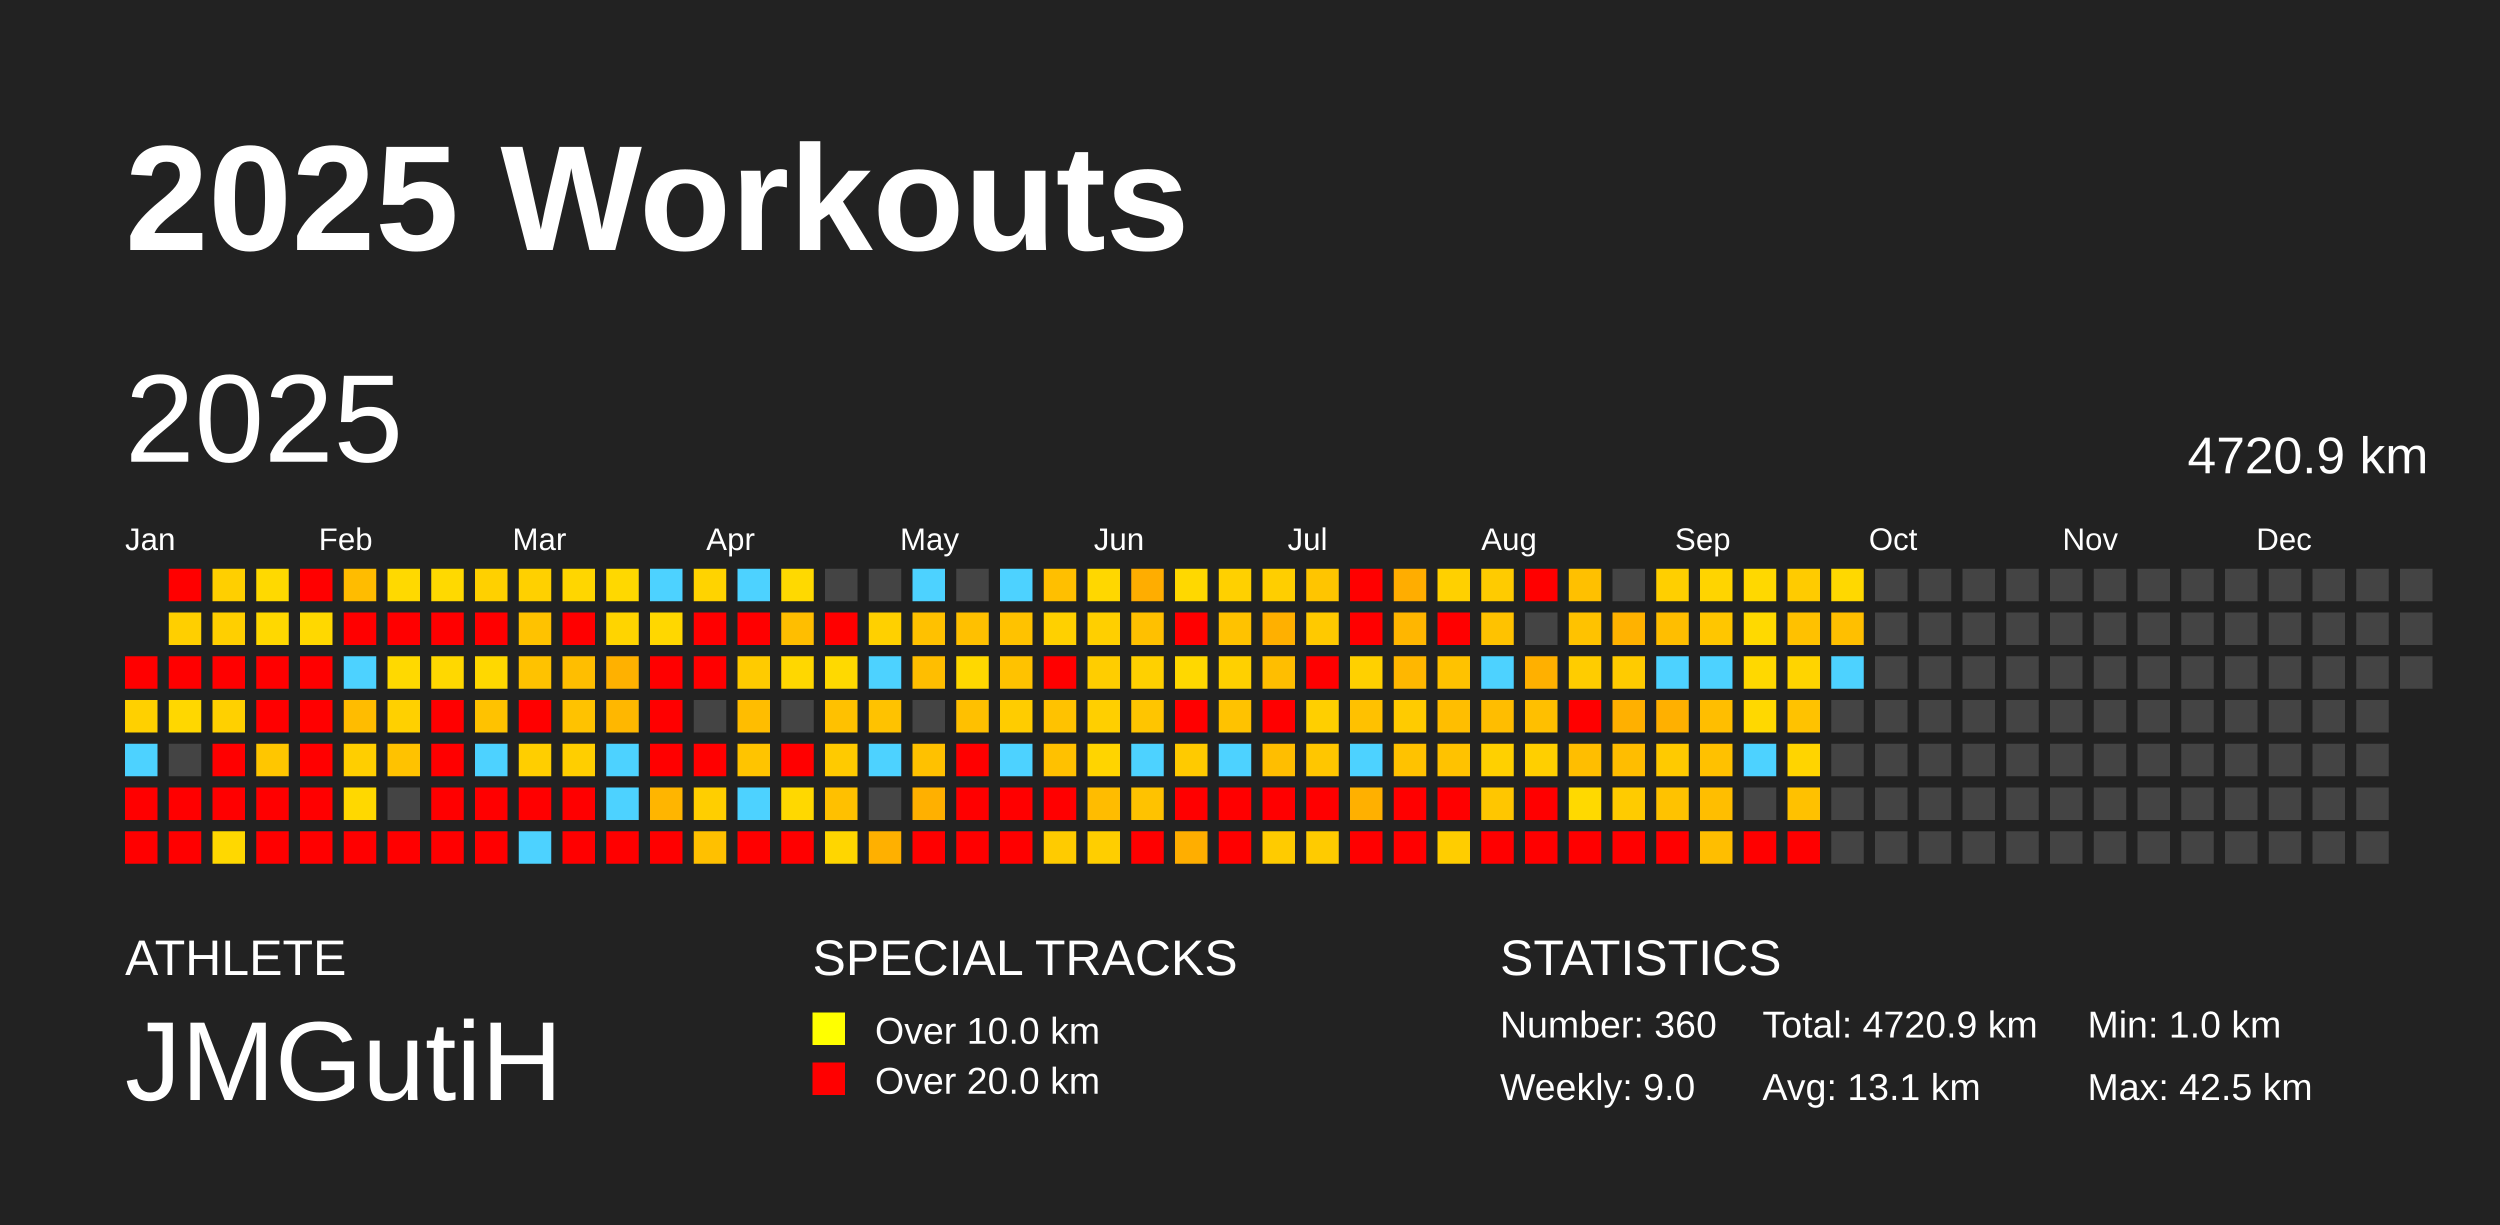
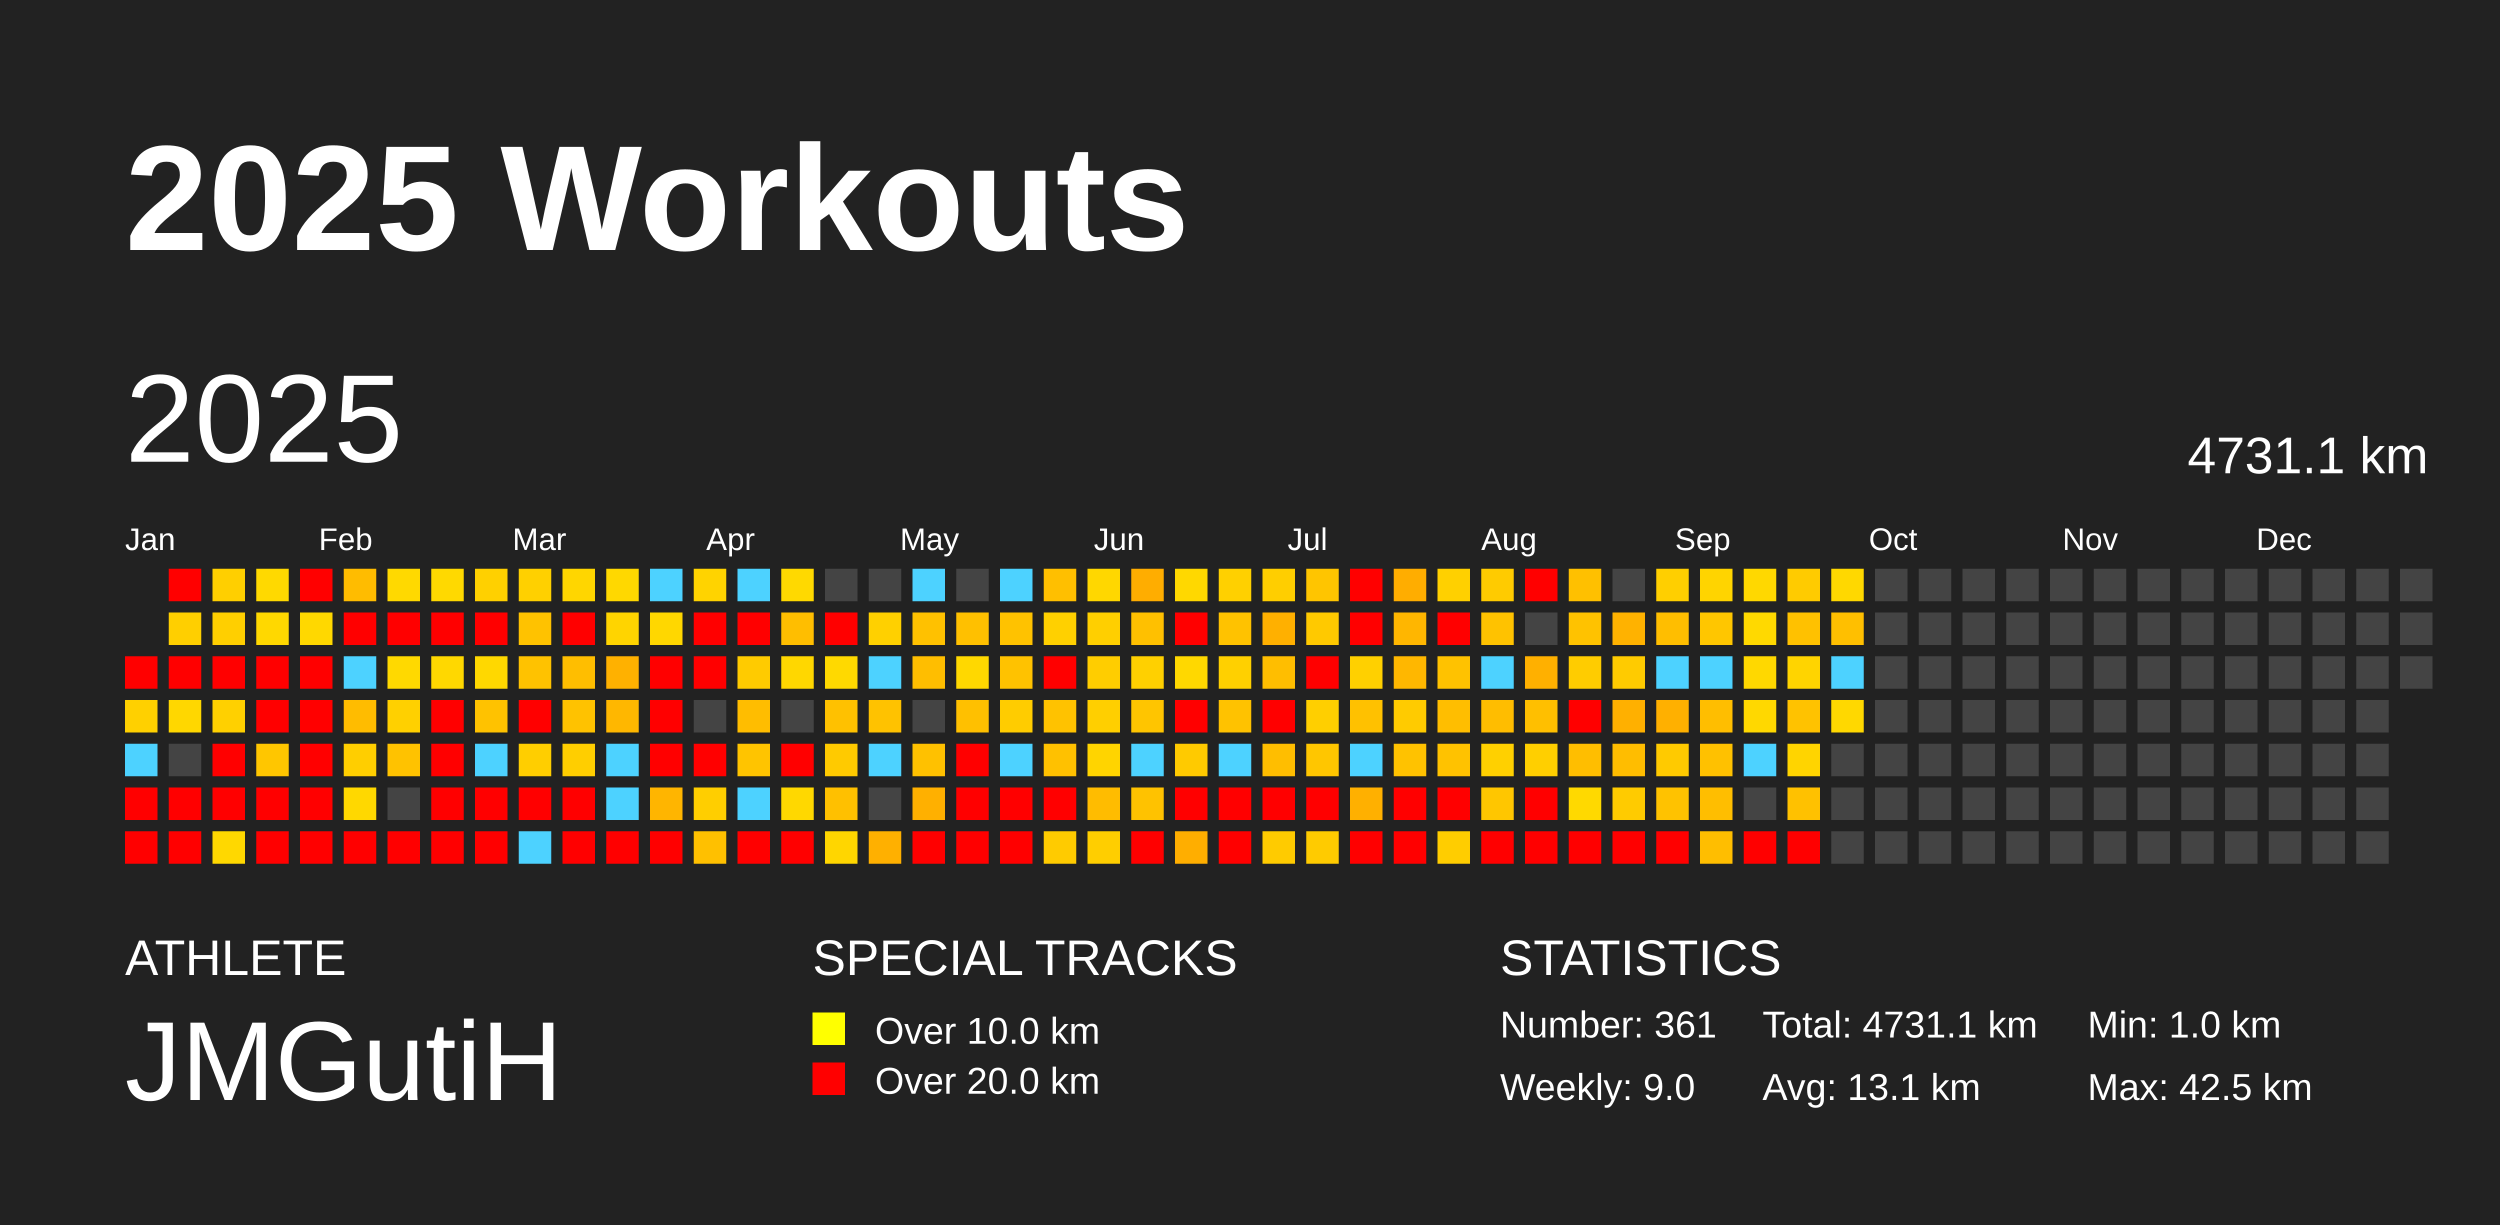
<svg xmlns="http://www.w3.org/2000/svg" baseProfile="full" height="98mm" version="1.1" viewBox="0,0,200,98" width="200mm">
  <defs />
  <rect fill="#222222" height="98" width="200" x="0" y="0" />
  <text fill="#FFFFFF" style="font-size:12px; font-family:Arial; font-weight:bold;" x="10" y="20">2025 Workouts</text>
  <text fill="#FFFFFF" style="font-size:4px; font-family:Arial" x="10" y="78">ATHLETE</text>
  <text fill="#FFFFFF" style="font-size:9px; font-family:Arial" x="10" y="88">JMGutiH</text>
  <text fill="#FFFFFF" style="font-size:4px; font-family:Arial" x="65" y="78">SPECIAL TRACKS</text>
  <rect fill="yellow" height="2.6" width="2.6" x="65" y="81" />
  <text fill="#FFFFFF" style="font-size:3px; font-family:Arial" x="70" y="83.5">Over 10.0 km</text>
  <rect fill="red" height="2.6" width="2.6" x="65" y="85" />
  <text fill="#FFFFFF" style="font-size:3px; font-family:Arial" x="70" y="87.5">Over 20.0 km</text>
  <text fill="#FFFFFF" style="font-size:4px; font-family:Arial" x="120" y="78">STATISTICS</text>
-   <text fill="#FFFFFF" style="font-size:3px; font-family:Arial" x="120" y="83">Number: 360</text>
+   <text fill="#FFFFFF" style="font-size:3px; font-family:Arial" x="120" y="83">Number: 361</text>
  <text fill="#FFFFFF" style="font-size:3px; font-family:Arial" x="120" y="88">Weekly: 9.0</text>
-   <text fill="#FFFFFF" style="font-size:3px; font-family:Arial" x="141" y="83">Total: 4720.9 km</text>
+   <text fill="#FFFFFF" style="font-size:3px; font-family:Arial" x="141" y="83">Total: 4731.1 km</text>
  <text fill="#FFFFFF" style="font-size:3px; font-family:Arial" x="141" y="88">Avg: 13.1 km</text>
  <text fill="#FFFFFF" style="font-size:3px; font-family:Arial" x="167" y="83">Min: 1.0 km</text>
  <text fill="#FFFFFF" style="font-size:3px; font-family:Arial" x="167" y="88">Max: 42.5 km</text>
  <text dominant-baseline="hanging" fill="#FFFFFF" style="font-size:10.0px; font-family:Arial;" x="10" y="30">2025</text>
-   <text dominant-baseline="hanging" fill="#FFFFFF" style="font-size:4.125px; font-family:Arial;" x="175" y="35">4720.9 km</text>
+   <text dominant-baseline="hanging" fill="#FFFFFF" style="font-size:4.125px; font-family:Arial;" x="175" y="35">4731.1 km</text>
  <text fill="#FFFFFF" style="font-size:2.5px; font-family:Arial" x="10.0" y="44">Jan</text>
  <text fill="#FFFFFF" style="font-size:2.5px; font-family:Arial" x="25.5" y="44">Feb</text>
  <text fill="#FFFFFF" style="font-size:2.5px; font-family:Arial" x="41.0" y="44">Mar</text>
  <text fill="#FFFFFF" style="font-size:2.5px; font-family:Arial" x="56.5" y="44">Apr</text>
  <text fill="#FFFFFF" style="font-size:2.5px; font-family:Arial" x="72.0" y="44">May</text>
  <text fill="#FFFFFF" style="font-size:2.5px; font-family:Arial" x="87.5" y="44">Jun</text>
  <text fill="#FFFFFF" style="font-size:2.5px; font-family:Arial" x="103.0" y="44">Jul</text>
  <text fill="#FFFFFF" style="font-size:2.5px; font-family:Arial" x="118.5" y="44">Aug</text>
  <text fill="#FFFFFF" style="font-size:2.5px; font-family:Arial" x="134.0" y="44">Sep</text>
  <text fill="#FFFFFF" style="font-size:2.5px; font-family:Arial" x="149.5" y="44">Oct</text>
  <text fill="#FFFFFF" style="font-size:2.5px; font-family:Arial" x="165.0" y="44">Nov</text>
  <text fill="#FFFFFF" style="font-size:2.5px; font-family:Arial" x="180.5" y="44">Dec</text>
  <rect fill="red" height="2.6" width="2.6" x="10.0" y="52.5" />
  <rect fill="#ffd000" height="2.6" width="2.6" x="10.0" y="56.0" />
  <rect fill="#4dd2ff" height="2.6" width="2.6" x="10.0" y="59.5" />
  <rect fill="red" height="2.6" width="2.6" x="10.0" y="63.0" />
  <rect fill="red" height="2.6" width="2.6" x="10.0" y="66.5" />
  <rect fill="red" height="2.6" width="2.6" x="13.5" y="45.5" />
  <rect fill="#ffcf00" height="2.6" width="2.6" x="13.5" y="49.0" />
  <rect fill="red" height="2.6" width="2.6" x="13.5" y="52.5" />
  <rect fill="#ffd700" height="2.6" width="2.6" x="13.5" y="56.0" />
  <rect fill="#444444" height="2.6" width="2.6" x="13.5" y="59.5" />
  <rect fill="red" height="2.6" width="2.6" x="13.5" y="63.0" />
  <rect fill="red" height="2.6" width="2.6" x="13.5" y="66.5" />
  <rect fill="#ffcf00" height="2.6" width="2.6" x="17.0" y="45.5" />
  <rect fill="#ffcf00" height="2.6" width="2.6" x="17.0" y="49.0" />
  <rect fill="red" height="2.6" width="2.6" x="17.0" y="52.5" />
  <rect fill="#ffd000" height="2.6" width="2.6" x="17.0" y="56.0" />
  <rect fill="red" height="2.6" width="2.6" x="17.0" y="59.5" />
  <rect fill="red" height="2.6" width="2.6" x="17.0" y="63.0" />
  <rect fill="#ffd800" height="2.6" width="2.6" x="17.0" y="66.5" />
  <rect fill="#ffd900" height="2.6" width="2.6" x="20.5" y="45.5" />
  <rect fill="#ffd800" height="2.6" width="2.6" x="20.5" y="49.0" />
  <rect fill="red" height="2.6" width="2.6" x="20.5" y="52.5" />
  <rect fill="red" height="2.6" width="2.6" x="20.5" y="56.0" />
  <rect fill="#ffc600" height="2.6" width="2.6" x="20.5" y="59.5" />
  <rect fill="red" height="2.6" width="2.6" x="20.5" y="63.0" />
  <rect fill="red" height="2.6" width="2.6" x="20.5" y="66.5" />
  <rect fill="red" height="2.6" width="2.6" x="24.0" y="45.5" />
  <rect fill="#ffd800" height="2.6" width="2.6" x="24.0" y="49.0" />
  <rect fill="red" height="2.6" width="2.6" x="24.0" y="52.5" />
  <rect fill="red" height="2.6" width="2.6" x="24.0" y="56.0" />
  <rect fill="red" height="2.6" width="2.6" x="24.0" y="59.5" />
  <rect fill="red" height="2.6" width="2.6" x="24.0" y="63.0" />
  <rect fill="red" height="2.6" width="2.6" x="24.0" y="66.5" />
  <rect fill="#ffbc00" height="2.6" width="2.6" x="27.5" y="45.5" />
  <rect fill="red" height="2.6" width="2.6" x="27.5" y="49.0" />
  <rect fill="#4dd2ff" height="2.6" width="2.6" x="27.5" y="52.5" />
  <rect fill="#ffbc00" height="2.6" width="2.6" x="27.5" y="56.0" />
  <rect fill="#ffce00" height="2.6" width="2.6" x="27.5" y="59.5" />
  <rect fill="#ffd800" height="2.6" width="2.6" x="27.5" y="63.0" />
  <rect fill="red" height="2.6" width="2.6" x="27.5" y="66.5" />
  <rect fill="#ffd900" height="2.6" width="2.6" x="31.0" y="45.5" />
  <rect fill="red" height="2.6" width="2.6" x="31.0" y="49.0" />
  <rect fill="#ffd900" height="2.6" width="2.6" x="31.0" y="52.5" />
  <rect fill="#ffd000" height="2.6" width="2.6" x="31.0" y="56.0" />
  <rect fill="#ffc200" height="2.6" width="2.6" x="31.0" y="59.5" />
  <rect fill="#444444" height="2.6" width="2.6" x="31.0" y="63.0" />
  <rect fill="red" height="2.6" width="2.6" x="31.0" y="66.5" />
  <rect fill="#ffd900" height="2.6" width="2.6" x="34.5" y="45.5" />
  <rect fill="red" height="2.6" width="2.6" x="34.5" y="49.0" />
  <rect fill="#ffd800" height="2.6" width="2.6" x="34.5" y="52.5" />
  <rect fill="red" height="2.6" width="2.6" x="34.5" y="56.0" />
  <rect fill="red" height="2.6" width="2.6" x="34.5" y="59.5" />
  <rect fill="red" height="2.6" width="2.6" x="34.5" y="63.0" />
  <rect fill="red" height="2.6" width="2.6" x="34.5" y="66.5" />
  <rect fill="#ffd000" height="2.6" width="2.6" x="38.0" y="45.5" />
  <rect fill="red" height="2.6" width="2.6" x="38.0" y="49.0" />
  <rect fill="#ffd800" height="2.6" width="2.6" x="38.0" y="52.5" />
  <rect fill="#ffc200" height="2.6" width="2.6" x="38.0" y="56.0" />
  <rect fill="#4dd2ff" height="2.6" width="2.6" x="38.0" y="59.5" />
  <rect fill="red" height="2.6" width="2.6" x="38.0" y="63.0" />
  <rect fill="red" height="2.6" width="2.6" x="38.0" y="66.5" />
  <rect fill="#ffd000" height="2.6" width="2.6" x="41.5" y="45.5" />
  <rect fill="#ffc200" height="2.6" width="2.6" x="41.5" y="49.0" />
  <rect fill="#ffc200" height="2.6" width="2.6" x="41.5" y="52.5" />
  <rect fill="red" height="2.6" width="2.6" x="41.5" y="56.0" />
  <rect fill="#ffce00" height="2.6" width="2.6" x="41.5" y="59.5" />
  <rect fill="red" height="2.6" width="2.6" x="41.5" y="63.0" />
  <rect fill="#4dd2ff" height="2.6" width="2.6" x="41.5" y="66.5" />
  <rect fill="#ffd600" height="2.6" width="2.6" x="45.0" y="45.5" />
  <rect fill="red" height="2.6" width="2.6" x="45.0" y="49.0" />
  <rect fill="#ffbe00" height="2.6" width="2.6" x="45.0" y="52.5" />
  <rect fill="#ffc200" height="2.6" width="2.6" x="45.0" y="56.0" />
  <rect fill="#ffce00" height="2.6" width="2.6" x="45.0" y="59.5" />
  <rect fill="red" height="2.6" width="2.6" x="45.0" y="63.0" />
  <rect fill="red" height="2.6" width="2.6" x="45.0" y="66.5" />
  <rect fill="#ffd800" height="2.6" width="2.6" x="48.5" y="45.5" />
  <rect fill="#ffd400" height="2.6" width="2.6" x="48.5" y="49.0" />
  <rect fill="#ffb100" height="2.6" width="2.6" x="48.5" y="52.5" />
  <rect fill="#ffb700" height="2.6" width="2.6" x="48.5" y="56.0" />
  <rect fill="#4dd2ff" height="2.6" width="2.6" x="48.5" y="59.5" />
  <rect fill="#4dd2ff" height="2.6" width="2.6" x="48.5" y="63.0" />
  <rect fill="red" height="2.6" width="2.6" x="48.5" y="66.5" />
  <rect fill="#4dd2ff" height="2.6" width="2.6" x="52.0" y="45.5" />
  <rect fill="#ffd700" height="2.6" width="2.6" x="52.0" y="49.0" />
  <rect fill="red" height="2.6" width="2.6" x="52.0" y="52.5" />
  <rect fill="red" height="2.6" width="2.6" x="52.0" y="56.0" />
  <rect fill="red" height="2.6" width="2.6" x="52.0" y="59.5" />
  <rect fill="#ffb500" height="2.6" width="2.6" x="52.0" y="63.0" />
  <rect fill="red" height="2.6" width="2.6" x="52.0" y="66.5" />
  <rect fill="#ffd300" height="2.6" width="2.6" x="55.5" y="45.5" />
  <rect fill="red" height="2.6" width="2.6" x="55.5" y="49.0" />
  <rect fill="red" height="2.6" width="2.6" x="55.5" y="52.5" />
  <rect fill="#444444" height="2.6" width="2.6" x="55.5" y="56.0" />
  <rect fill="red" height="2.6" width="2.6" x="55.5" y="59.5" />
  <rect fill="#ffce00" height="2.6" width="2.6" x="55.5" y="63.0" />
  <rect fill="#ffc000" height="2.6" width="2.6" x="55.5" y="66.5" />
  <rect fill="#4dd2ff" height="2.6" width="2.6" x="59.0" y="45.5" />
  <rect fill="red" height="2.6" width="2.6" x="59.0" y="49.0" />
  <rect fill="#ffcb00" height="2.6" width="2.6" x="59.0" y="52.5" />
  <rect fill="#ffbd00" height="2.6" width="2.6" x="59.0" y="56.0" />
  <rect fill="#ffc400" height="2.6" width="2.6" x="59.0" y="59.5" />
  <rect fill="#4dd2ff" height="2.6" width="2.6" x="59.0" y="63.0" />
  <rect fill="red" height="2.6" width="2.6" x="59.0" y="66.5" />
  <rect fill="#ffd900" height="2.6" width="2.6" x="62.5" y="45.5" />
  <rect fill="#ffbe00" height="2.6" width="2.6" x="62.5" y="49.0" />
  <rect fill="#ffd700" height="2.6" width="2.6" x="62.5" y="52.5" />
  <rect fill="#444444" height="2.6" width="2.6" x="62.5" y="56.0" />
  <rect fill="red" height="2.6" width="2.6" x="62.5" y="59.5" />
  <rect fill="#ffd800" height="2.6" width="2.6" x="62.5" y="63.0" />
  <rect fill="red" height="2.6" width="2.6" x="62.5" y="66.5" />
  <rect fill="#444444" height="2.6" width="2.6" x="66.0" y="45.5" />
  <rect fill="red" height="2.6" width="2.6" x="66.0" y="49.0" />
  <rect fill="#ffd900" height="2.6" width="2.6" x="66.0" y="52.5" />
  <rect fill="#ffc100" height="2.6" width="2.6" x="66.0" y="56.0" />
  <rect fill="#ffca00" height="2.6" width="2.6" x="66.0" y="59.5" />
  <rect fill="#ffc000" height="2.6" width="2.6" x="66.0" y="63.0" />
  <rect fill="#ffd600" height="2.6" width="2.6" x="66.0" y="66.5" />
  <rect fill="#444444" height="2.6" width="2.6" x="69.5" y="45.5" />
  <rect fill="#ffd000" height="2.6" width="2.6" x="69.5" y="49.0" />
  <rect fill="#4dd2ff" height="2.6" width="2.6" x="69.5" y="52.5" />
  <rect fill="#ffc200" height="2.6" width="2.6" x="69.5" y="56.0" />
  <rect fill="#4dd2ff" height="2.6" width="2.6" x="69.5" y="59.5" />
  <rect fill="#444444" height="2.6" width="2.6" x="69.5" y="63.0" />
  <rect fill="#ffb000" height="2.6" width="2.6" x="69.5" y="66.5" />
  <rect fill="#4dd2ff" height="2.6" width="2.6" x="73.0" y="45.5" />
  <rect fill="#ffc100" height="2.6" width="2.6" x="73.0" y="49.0" />
  <rect fill="#ffbe00" height="2.6" width="2.6" x="73.0" y="52.5" />
  <rect fill="#444444" height="2.6" width="2.6" x="73.0" y="56.0" />
  <rect fill="#ffc100" height="2.6" width="2.6" x="73.0" y="59.5" />
  <rect fill="#ffb000" height="2.6" width="2.6" x="73.0" y="63.0" />
  <rect fill="red" height="2.6" width="2.6" x="73.0" y="66.5" />
  <rect fill="#444444" height="2.6" width="2.6" x="76.5" y="45.5" />
  <rect fill="#ffc000" height="2.6" width="2.6" x="76.5" y="49.0" />
  <rect fill="#ffd800" height="2.6" width="2.6" x="76.5" y="52.5" />
  <rect fill="#ffc000" height="2.6" width="2.6" x="76.5" y="56.0" />
  <rect fill="red" height="2.6" width="2.6" x="76.5" y="59.5" />
  <rect fill="red" height="2.6" width="2.6" x="76.5" y="63.0" />
  <rect fill="red" height="2.6" width="2.6" x="76.5" y="66.5" />
  <rect fill="#4dd2ff" height="2.6" width="2.6" x="80.0" y="45.5" />
  <rect fill="#ffc200" height="2.6" width="2.6" x="80.0" y="49.0" />
  <rect fill="#ffc200" height="2.6" width="2.6" x="80.0" y="52.5" />
  <rect fill="#ffcc00" height="2.6" width="2.6" x="80.0" y="56.0" />
  <rect fill="#4dd2ff" height="2.6" width="2.6" x="80.0" y="59.5" />
  <rect fill="red" height="2.6" width="2.6" x="80.0" y="63.0" />
  <rect fill="red" height="2.6" width="2.6" x="80.0" y="66.5" />
  <rect fill="#ffbf00" height="2.6" width="2.6" x="83.5" y="45.5" />
  <rect fill="#ffd000" height="2.6" width="2.6" x="83.5" y="49.0" />
  <rect fill="red" height="2.6" width="2.6" x="83.5" y="52.5" />
  <rect fill="#ffc200" height="2.6" width="2.6" x="83.5" y="56.0" />
  <rect fill="#ffc100" height="2.6" width="2.6" x="83.5" y="59.5" />
  <rect fill="red" height="2.6" width="2.6" x="83.5" y="63.0" />
  <rect fill="#ffcb00" height="2.6" width="2.6" x="83.5" y="66.5" />
  <rect fill="#ffd700" height="2.6" width="2.6" x="87.0" y="45.5" />
  <rect fill="#ffcf00" height="2.6" width="2.6" x="87.0" y="49.0" />
  <rect fill="#ffcd00" height="2.6" width="2.6" x="87.0" y="52.5" />
  <rect fill="#ffcf00" height="2.6" width="2.6" x="87.0" y="56.0" />
  <rect fill="#ffd400" height="2.6" width="2.6" x="87.0" y="59.5" />
  <rect fill="#ffbc00" height="2.6" width="2.6" x="87.0" y="63.0" />
  <rect fill="#ffce00" height="2.6" width="2.6" x="87.0" y="66.5" />
  <rect fill="#ffad00" height="2.6" width="2.6" x="90.5" y="45.5" />
  <rect fill="#ffc000" height="2.6" width="2.6" x="90.5" y="49.0" />
  <rect fill="#ffd000" height="2.6" width="2.6" x="90.5" y="52.5" />
  <rect fill="#ffc500" height="2.6" width="2.6" x="90.5" y="56.0" />
  <rect fill="#4dd2ff" height="2.6" width="2.6" x="90.5" y="59.5" />
  <rect fill="#ffc200" height="2.6" width="2.6" x="90.5" y="63.0" />
  <rect fill="red" height="2.6" width="2.6" x="90.5" y="66.5" />
  <rect fill="#ffd800" height="2.6" width="2.6" x="94.0" y="45.5" />
  <rect fill="red" height="2.6" width="2.6" x="94.0" y="49.0" />
  <rect fill="#ffd800" height="2.6" width="2.6" x="94.0" y="52.5" />
  <rect fill="red" height="2.6" width="2.6" x="94.0" y="56.0" />
  <rect fill="#ffca00" height="2.6" width="2.6" x="94.0" y="59.5" />
  <rect fill="red" height="2.6" width="2.6" x="94.0" y="63.0" />
  <rect fill="#ffae00" height="2.6" width="2.6" x="94.0" y="66.5" />
  <rect fill="#ffd000" height="2.6" width="2.6" x="97.5" y="45.5" />
  <rect fill="#ffc200" height="2.6" width="2.6" x="97.5" y="49.0" />
  <rect fill="#ffd000" height="2.6" width="2.6" x="97.5" y="52.5" />
  <rect fill="#ffc200" height="2.6" width="2.6" x="97.5" y="56.0" />
  <rect fill="#4dd2ff" height="2.6" width="2.6" x="97.5" y="59.5" />
  <rect fill="red" height="2.6" width="2.6" x="97.5" y="63.0" />
  <rect fill="red" height="2.6" width="2.6" x="97.5" y="66.5" />
  <rect fill="#ffce00" height="2.6" width="2.6" x="101.0" y="45.5" />
  <rect fill="#ffb000" height="2.6" width="2.6" x="101.0" y="49.0" />
  <rect fill="#ffbe00" height="2.6" width="2.6" x="101.0" y="52.5" />
  <rect fill="red" height="2.6" width="2.6" x="101.0" y="56.0" />
  <rect fill="#ffbe00" height="2.6" width="2.6" x="101.0" y="59.5" />
  <rect fill="red" height="2.6" width="2.6" x="101.0" y="63.0" />
  <rect fill="#ffcb00" height="2.6" width="2.6" x="101.0" y="66.5" />
  <rect fill="#ffc500" height="2.6" width="2.6" x="104.5" y="45.5" />
  <rect fill="#ffc900" height="2.6" width="2.6" x="104.5" y="49.0" />
  <rect fill="red" height="2.6" width="2.6" x="104.5" y="52.5" />
  <rect fill="#ffcf00" height="2.6" width="2.6" x="104.5" y="56.0" />
  <rect fill="#ffc600" height="2.6" width="2.6" x="104.5" y="59.5" />
  <rect fill="red" height="2.6" width="2.6" x="104.5" y="63.0" />
  <rect fill="#ffcb00" height="2.6" width="2.6" x="104.5" y="66.5" />
  <rect fill="red" height="2.6" width="2.6" x="108.0" y="45.5" />
  <rect fill="red" height="2.6" width="2.6" x="108.0" y="49.0" />
  <rect fill="#ffd000" height="2.6" width="2.6" x="108.0" y="52.5" />
  <rect fill="#ffc100" height="2.6" width="2.6" x="108.0" y="56.0" />
  <rect fill="#4dd2ff" height="2.6" width="2.6" x="108.0" y="59.5" />
  <rect fill="#ffb000" height="2.6" width="2.6" x="108.0" y="63.0" />
  <rect fill="red" height="2.6" width="2.6" x="108.0" y="66.5" />
  <rect fill="#ffad00" height="2.6" width="2.6" x="111.5" y="45.5" />
  <rect fill="#ffb600" height="2.6" width="2.6" x="111.5" y="49.0" />
  <rect fill="#ffb700" height="2.6" width="2.6" x="111.5" y="52.5" />
  <rect fill="#ffcb00" height="2.6" width="2.6" x="111.5" y="56.0" />
  <rect fill="#ffc200" height="2.6" width="2.6" x="111.5" y="59.5" />
  <rect fill="red" height="2.6" width="2.6" x="111.5" y="63.0" />
  <rect fill="red" height="2.6" width="2.6" x="111.5" y="66.5" />
  <rect fill="#ffd000" height="2.6" width="2.6" x="115.0" y="45.5" />
  <rect fill="red" height="2.6" width="2.6" x="115.0" y="49.0" />
  <rect fill="#ffc200" height="2.6" width="2.6" x="115.0" y="52.5" />
  <rect fill="#ffbe00" height="2.6" width="2.6" x="115.0" y="56.0" />
  <rect fill="#ffc200" height="2.6" width="2.6" x="115.0" y="59.5" />
  <rect fill="red" height="2.6" width="2.6" x="115.0" y="63.0" />
  <rect fill="#ffcd00" height="2.6" width="2.6" x="115.0" y="66.5" />
  <rect fill="#ffcb00" height="2.6" width="2.6" x="118.5" y="45.5" />
  <rect fill="#ffc200" height="2.6" width="2.6" x="118.5" y="49.0" />
  <rect fill="#4dd2ff" height="2.6" width="2.6" x="118.5" y="52.5" />
  <rect fill="#ffbd00" height="2.6" width="2.6" x="118.5" y="56.0" />
  <rect fill="#ffd000" height="2.6" width="2.6" x="118.5" y="59.5" />
  <rect fill="#ffc600" height="2.6" width="2.6" x="118.5" y="63.0" />
  <rect fill="red" height="2.6" width="2.6" x="118.5" y="66.5" />
  <rect fill="red" height="2.6" width="2.6" x="122.0" y="45.5" />
  <rect fill="#444444" height="2.6" width="2.6" x="122.0" y="49.0" />
  <rect fill="#ffb000" height="2.6" width="2.6" x="122.0" y="52.5" />
  <rect fill="#ffbf00" height="2.6" width="2.6" x="122.0" y="56.0" />
  <rect fill="#ffcf00" height="2.6" width="2.6" x="122.0" y="59.5" />
  <rect fill="red" height="2.6" width="2.6" x="122.0" y="63.0" />
  <rect fill="red" height="2.6" width="2.6" x="122.0" y="66.5" />
  <rect fill="#ffc000" height="2.6" width="2.6" x="125.5" y="45.5" />
  <rect fill="#ffc200" height="2.6" width="2.6" x="125.5" y="49.0" />
  <rect fill="#ffcc00" height="2.6" width="2.6" x="125.5" y="52.5" />
  <rect fill="red" height="2.6" width="2.6" x="125.5" y="56.0" />
  <rect fill="#ffbe00" height="2.6" width="2.6" x="125.5" y="59.5" />
  <rect fill="#ffd900" height="2.6" width="2.6" x="125.5" y="63.0" />
  <rect fill="red" height="2.6" width="2.6" x="125.5" y="66.5" />
  <rect fill="#444444" height="2.6" width="2.6" x="129.0" y="45.5" />
  <rect fill="#ffb200" height="2.6" width="2.6" x="129.0" y="49.0" />
  <rect fill="#ffcb00" height="2.6" width="2.6" x="129.0" y="52.5" />
  <rect fill="#ffb000" height="2.6" width="2.6" x="129.0" y="56.0" />
  <rect fill="#ffbd00" height="2.6" width="2.6" x="129.0" y="59.5" />
  <rect fill="#ffcb00" height="2.6" width="2.6" x="129.0" y="63.0" />
  <rect fill="red" height="2.6" width="2.6" x="129.0" y="66.5" />
  <rect fill="#ffcf00" height="2.6" width="2.6" x="132.5" y="45.5" />
  <rect fill="#ffbe00" height="2.6" width="2.6" x="132.5" y="49.0" />
  <rect fill="#4dd2ff" height="2.6" width="2.6" x="132.5" y="52.5" />
  <rect fill="#ffb000" height="2.6" width="2.6" x="132.5" y="56.0" />
  <rect fill="#ffca00" height="2.6" width="2.6" x="132.5" y="59.5" />
  <rect fill="#ffc200" height="2.6" width="2.6" x="132.5" y="63.0" />
  <rect fill="red" height="2.6" width="2.6" x="132.5" y="66.5" />
  <rect fill="#ffd400" height="2.6" width="2.6" x="136.0" y="45.5" />
  <rect fill="#ffc600" height="2.6" width="2.6" x="136.0" y="49.0" />
  <rect fill="#4dd2ff" height="2.6" width="2.6" x="136.0" y="52.5" />
  <rect fill="#ffbe00" height="2.6" width="2.6" x="136.0" y="56.0" />
  <rect fill="#ffc100" height="2.6" width="2.6" x="136.0" y="59.5" />
  <rect fill="#ffbe00" height="2.6" width="2.6" x="136.0" y="63.0" />
  <rect fill="#ffbe00" height="2.6" width="2.6" x="136.0" y="66.5" />
  <rect fill="#ffd800" height="2.6" width="2.6" x="139.5" y="45.5" />
  <rect fill="#ffd900" height="2.6" width="2.6" x="139.5" y="49.0" />
  <rect fill="#ffd800" height="2.6" width="2.6" x="139.5" y="52.5" />
  <rect fill="#ffd800" height="2.6" width="2.6" x="139.5" y="56.0" />
  <rect fill="#4dd2ff" height="2.6" width="2.6" x="139.5" y="59.5" />
  <rect fill="#444444" height="2.6" width="2.6" x="139.5" y="63.0" />
  <rect fill="red" height="2.6" width="2.6" x="139.5" y="66.5" />
  <rect fill="#ffcb00" height="2.6" width="2.6" x="143.0" y="45.5" />
  <rect fill="#ffc100" height="2.6" width="2.6" x="143.0" y="49.0" />
  <rect fill="#ffd400" height="2.6" width="2.6" x="143.0" y="52.5" />
  <rect fill="#ffc200" height="2.6" width="2.6" x="143.0" y="56.0" />
  <rect fill="#ffd400" height="2.6" width="2.6" x="143.0" y="59.5" />
  <rect fill="#ffc100" height="2.6" width="2.6" x="143.0" y="63.0" />
  <rect fill="red" height="2.6" width="2.6" x="143.0" y="66.5" />
  <rect fill="#ffd800" height="2.6" width="2.6" x="146.5" y="45.5" />
  <rect fill="#ffbf00" height="2.6" width="2.6" x="146.5" y="49.0" />
  <rect fill="#4dd2ff" height="2.6" width="2.6" x="146.5" y="52.5" />
-   <rect fill="#444444" height="2.6" width="2.6" x="146.5" y="56.0" />
+   <rect fill="#ffd800" height="2.6" width="2.6" x="146.5" y="56.0" />
  <rect fill="#444444" height="2.6" width="2.6" x="146.5" y="59.5" />
  <rect fill="#444444" height="2.6" width="2.6" x="146.5" y="63.0" />
  <rect fill="#444444" height="2.6" width="2.6" x="146.5" y="66.5" />
  <rect fill="#444444" height="2.6" width="2.6" x="150.0" y="45.5" />
  <rect fill="#444444" height="2.6" width="2.6" x="150.0" y="49.0" />
  <rect fill="#444444" height="2.6" width="2.6" x="150.0" y="52.5" />
  <rect fill="#444444" height="2.6" width="2.6" x="150.0" y="56.0" />
  <rect fill="#444444" height="2.6" width="2.6" x="150.0" y="59.5" />
  <rect fill="#444444" height="2.6" width="2.6" x="150.0" y="63.0" />
  <rect fill="#444444" height="2.6" width="2.6" x="150.0" y="66.5" />
  <rect fill="#444444" height="2.6" width="2.6" x="153.5" y="45.5" />
  <rect fill="#444444" height="2.6" width="2.6" x="153.5" y="49.0" />
  <rect fill="#444444" height="2.6" width="2.6" x="153.5" y="52.5" />
  <rect fill="#444444" height="2.6" width="2.6" x="153.5" y="56.0" />
  <rect fill="#444444" height="2.6" width="2.6" x="153.5" y="59.5" />
  <rect fill="#444444" height="2.6" width="2.6" x="153.5" y="63.0" />
  <rect fill="#444444" height="2.6" width="2.6" x="153.5" y="66.5" />
  <rect fill="#444444" height="2.6" width="2.6" x="157.0" y="45.5" />
  <rect fill="#444444" height="2.6" width="2.6" x="157.0" y="49.0" />
  <rect fill="#444444" height="2.6" width="2.6" x="157.0" y="52.5" />
  <rect fill="#444444" height="2.6" width="2.6" x="157.0" y="56.0" />
  <rect fill="#444444" height="2.6" width="2.6" x="157.0" y="59.5" />
  <rect fill="#444444" height="2.6" width="2.6" x="157.0" y="63.0" />
  <rect fill="#444444" height="2.6" width="2.6" x="157.0" y="66.5" />
  <rect fill="#444444" height="2.6" width="2.6" x="160.5" y="45.5" />
  <rect fill="#444444" height="2.6" width="2.6" x="160.5" y="49.0" />
  <rect fill="#444444" height="2.6" width="2.6" x="160.5" y="52.5" />
  <rect fill="#444444" height="2.6" width="2.6" x="160.5" y="56.0" />
  <rect fill="#444444" height="2.6" width="2.6" x="160.5" y="59.5" />
  <rect fill="#444444" height="2.6" width="2.6" x="160.5" y="63.0" />
  <rect fill="#444444" height="2.6" width="2.6" x="160.5" y="66.5" />
  <rect fill="#444444" height="2.6" width="2.6" x="164.0" y="45.5" />
  <rect fill="#444444" height="2.6" width="2.6" x="164.0" y="49.0" />
  <rect fill="#444444" height="2.6" width="2.6" x="164.0" y="52.5" />
  <rect fill="#444444" height="2.6" width="2.6" x="164.0" y="56.0" />
  <rect fill="#444444" height="2.6" width="2.6" x="164.0" y="59.5" />
  <rect fill="#444444" height="2.6" width="2.6" x="164.0" y="63.0" />
  <rect fill="#444444" height="2.6" width="2.6" x="164.0" y="66.5" />
  <rect fill="#444444" height="2.6" width="2.6" x="167.5" y="45.5" />
  <rect fill="#444444" height="2.6" width="2.6" x="167.5" y="49.0" />
  <rect fill="#444444" height="2.6" width="2.6" x="167.5" y="52.5" />
  <rect fill="#444444" height="2.6" width="2.6" x="167.5" y="56.0" />
  <rect fill="#444444" height="2.6" width="2.6" x="167.5" y="59.5" />
  <rect fill="#444444" height="2.6" width="2.6" x="167.5" y="63.0" />
  <rect fill="#444444" height="2.6" width="2.6" x="167.5" y="66.5" />
  <rect fill="#444444" height="2.6" width="2.6" x="171.0" y="45.5" />
  <rect fill="#444444" height="2.6" width="2.6" x="171.0" y="49.0" />
  <rect fill="#444444" height="2.6" width="2.6" x="171.0" y="52.5" />
  <rect fill="#444444" height="2.6" width="2.6" x="171.0" y="56.0" />
  <rect fill="#444444" height="2.6" width="2.6" x="171.0" y="59.5" />
  <rect fill="#444444" height="2.6" width="2.6" x="171.0" y="63.0" />
  <rect fill="#444444" height="2.6" width="2.6" x="171.0" y="66.5" />
  <rect fill="#444444" height="2.6" width="2.6" x="174.5" y="45.5" />
  <rect fill="#444444" height="2.6" width="2.6" x="174.5" y="49.0" />
  <rect fill="#444444" height="2.6" width="2.6" x="174.5" y="52.5" />
  <rect fill="#444444" height="2.6" width="2.6" x="174.5" y="56.0" />
  <rect fill="#444444" height="2.6" width="2.6" x="174.5" y="59.5" />
  <rect fill="#444444" height="2.6" width="2.6" x="174.5" y="63.0" />
  <rect fill="#444444" height="2.6" width="2.6" x="174.5" y="66.5" />
  <rect fill="#444444" height="2.6" width="2.6" x="178.0" y="45.5" />
  <rect fill="#444444" height="2.6" width="2.6" x="178.0" y="49.0" />
  <rect fill="#444444" height="2.6" width="2.6" x="178.0" y="52.5" />
  <rect fill="#444444" height="2.6" width="2.6" x="178.0" y="56.0" />
  <rect fill="#444444" height="2.6" width="2.6" x="178.0" y="59.5" />
  <rect fill="#444444" height="2.6" width="2.6" x="178.0" y="63.0" />
  <rect fill="#444444" height="2.6" width="2.6" x="178.0" y="66.5" />
  <rect fill="#444444" height="2.6" width="2.6" x="181.5" y="45.5" />
  <rect fill="#444444" height="2.6" width="2.6" x="181.5" y="49.0" />
  <rect fill="#444444" height="2.6" width="2.6" x="181.5" y="52.5" />
  <rect fill="#444444" height="2.6" width="2.6" x="181.5" y="56.0" />
  <rect fill="#444444" height="2.6" width="2.6" x="181.5" y="59.5" />
  <rect fill="#444444" height="2.6" width="2.6" x="181.5" y="63.0" />
  <rect fill="#444444" height="2.6" width="2.6" x="181.5" y="66.5" />
  <rect fill="#444444" height="2.6" width="2.6" x="185.0" y="45.5" />
  <rect fill="#444444" height="2.6" width="2.6" x="185.0" y="49.0" />
  <rect fill="#444444" height="2.6" width="2.6" x="185.0" y="52.5" />
  <rect fill="#444444" height="2.6" width="2.6" x="185.0" y="56.0" />
  <rect fill="#444444" height="2.6" width="2.6" x="185.0" y="59.5" />
  <rect fill="#444444" height="2.6" width="2.6" x="185.0" y="63.0" />
  <rect fill="#444444" height="2.6" width="2.6" x="185.0" y="66.5" />
  <rect fill="#444444" height="2.6" width="2.6" x="188.5" y="45.5" />
  <rect fill="#444444" height="2.6" width="2.6" x="188.5" y="49.0" />
  <rect fill="#444444" height="2.6" width="2.6" x="188.5" y="52.5" />
  <rect fill="#444444" height="2.6" width="2.6" x="188.5" y="56.0" />
  <rect fill="#444444" height="2.6" width="2.6" x="188.5" y="59.5" />
  <rect fill="#444444" height="2.6" width="2.6" x="188.5" y="63.0" />
  <rect fill="#444444" height="2.6" width="2.6" x="188.5" y="66.5" />
  <rect fill="#444444" height="2.6" width="2.6" x="192.0" y="45.5" />
  <rect fill="#444444" height="2.6" width="2.6" x="192.0" y="49.0" />
  <rect fill="#444444" height="2.6" width="2.6" x="192.0" y="52.5" />
</svg>
